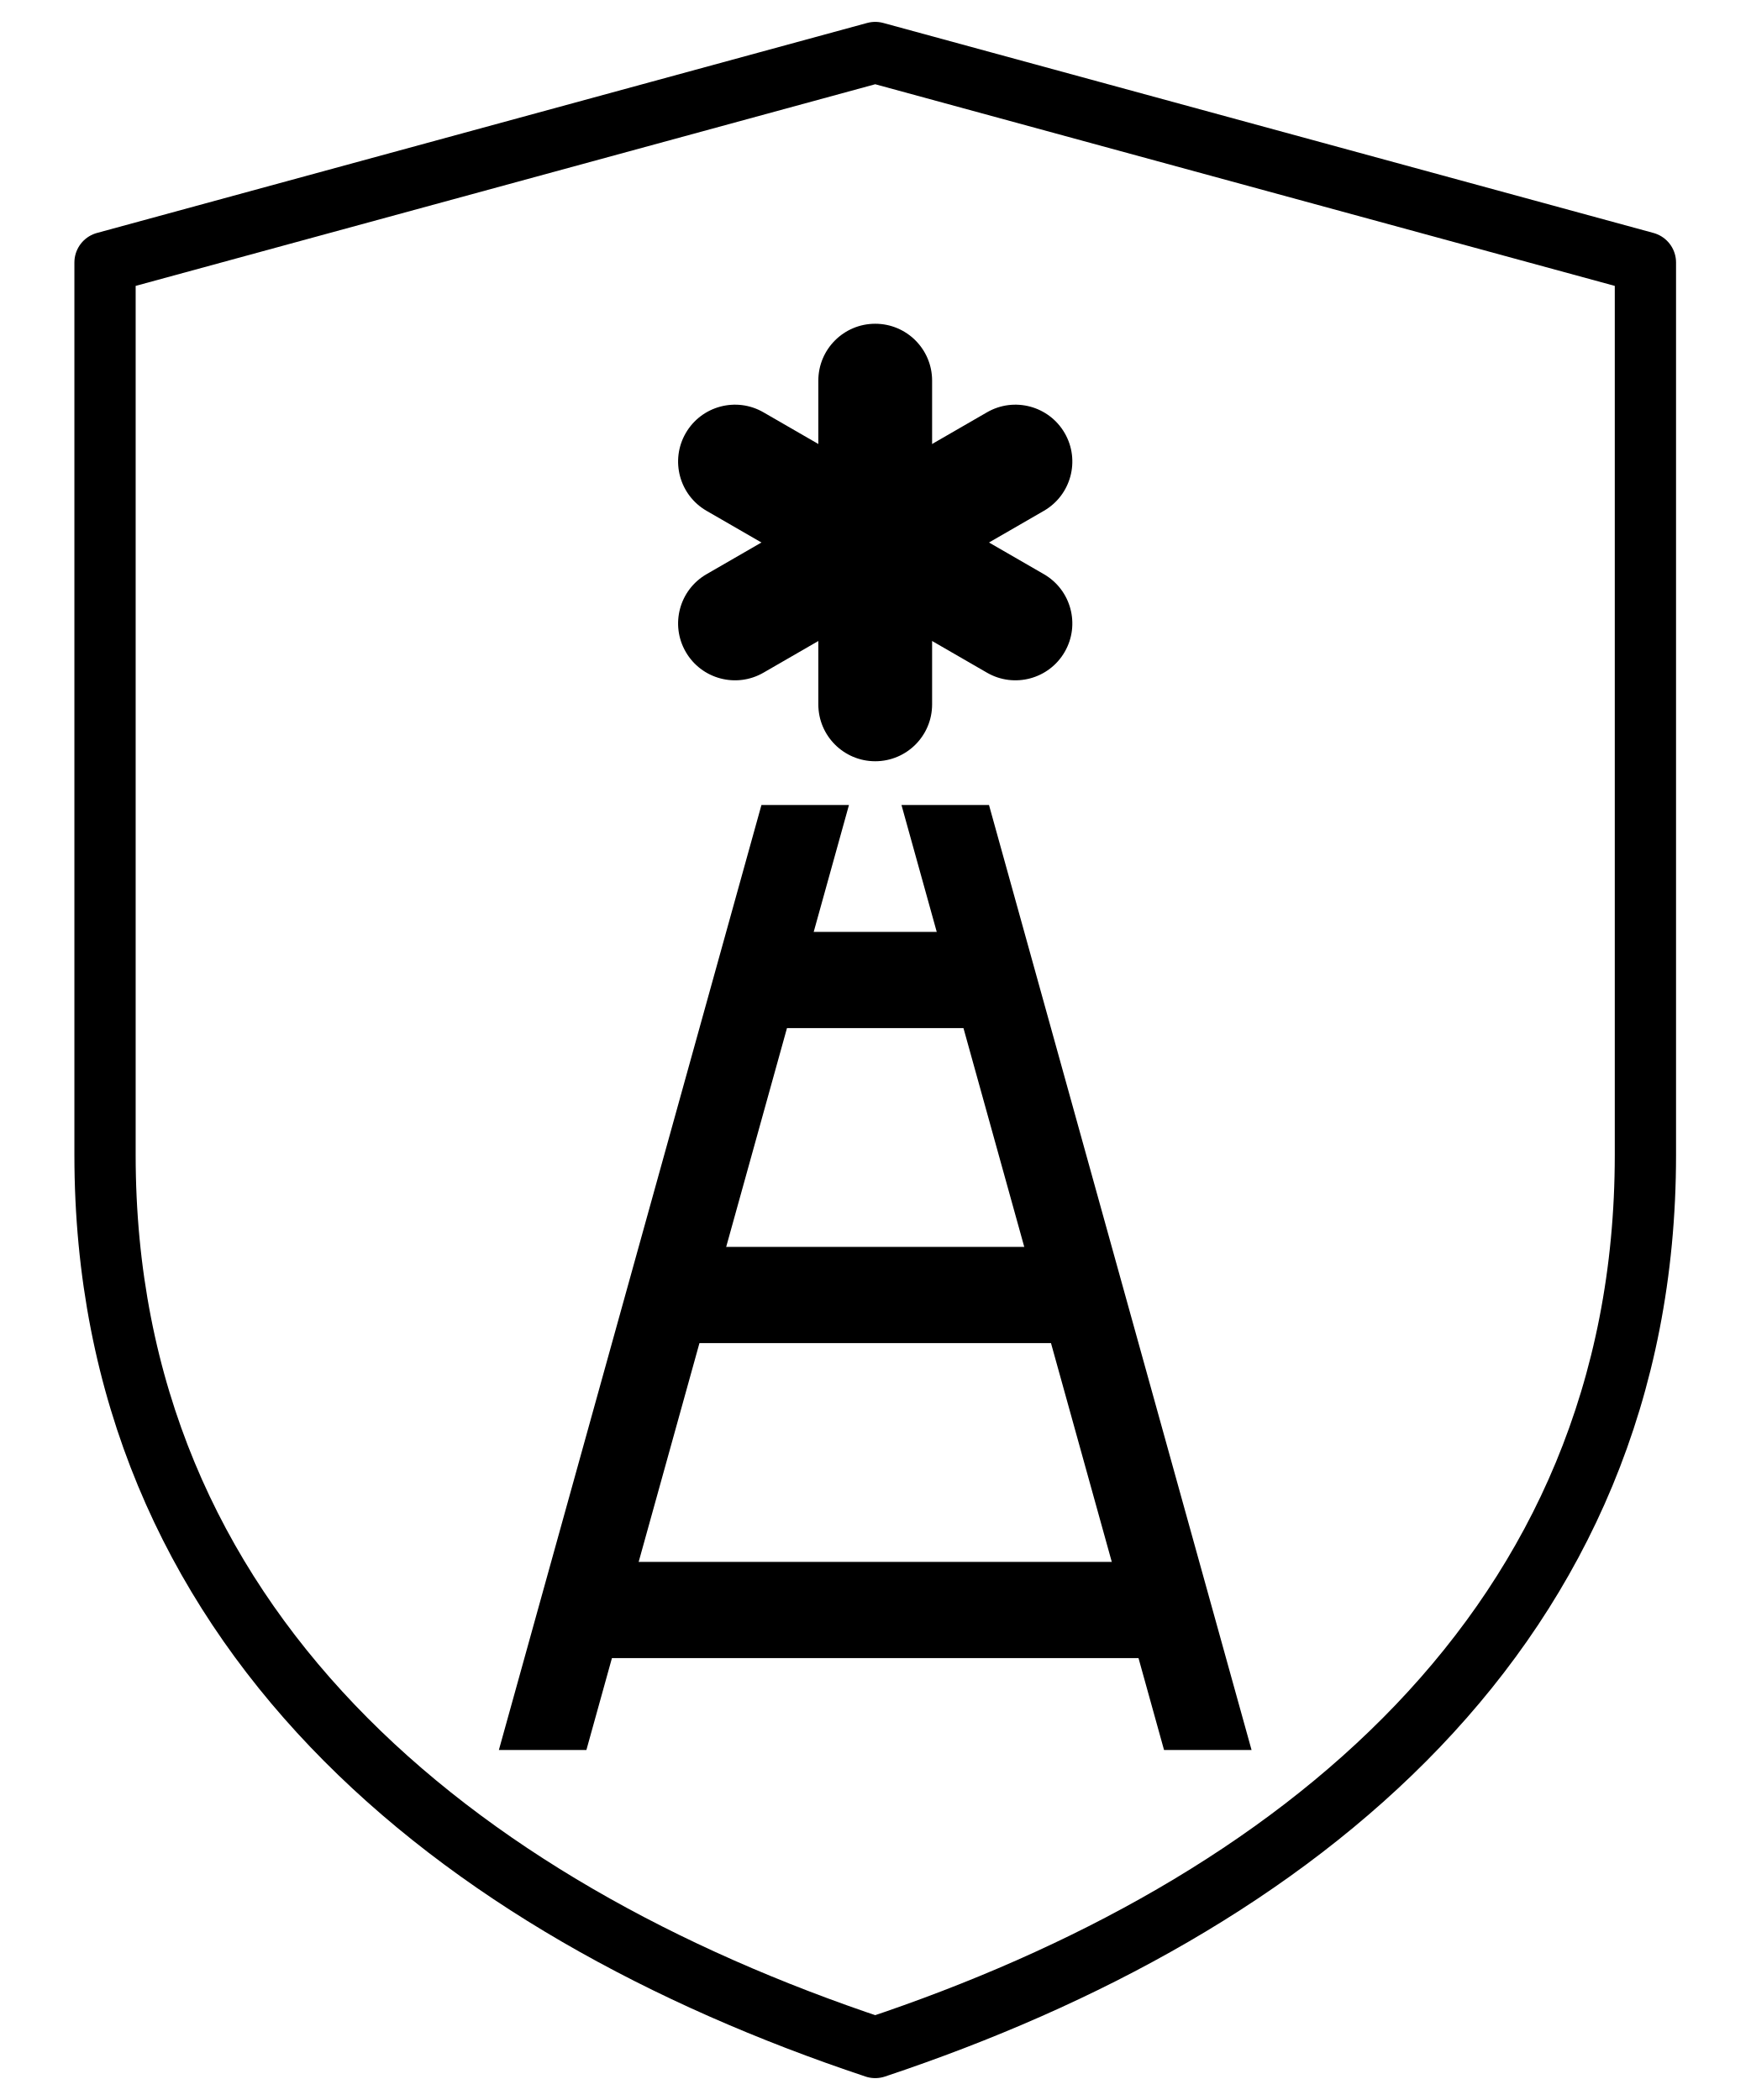
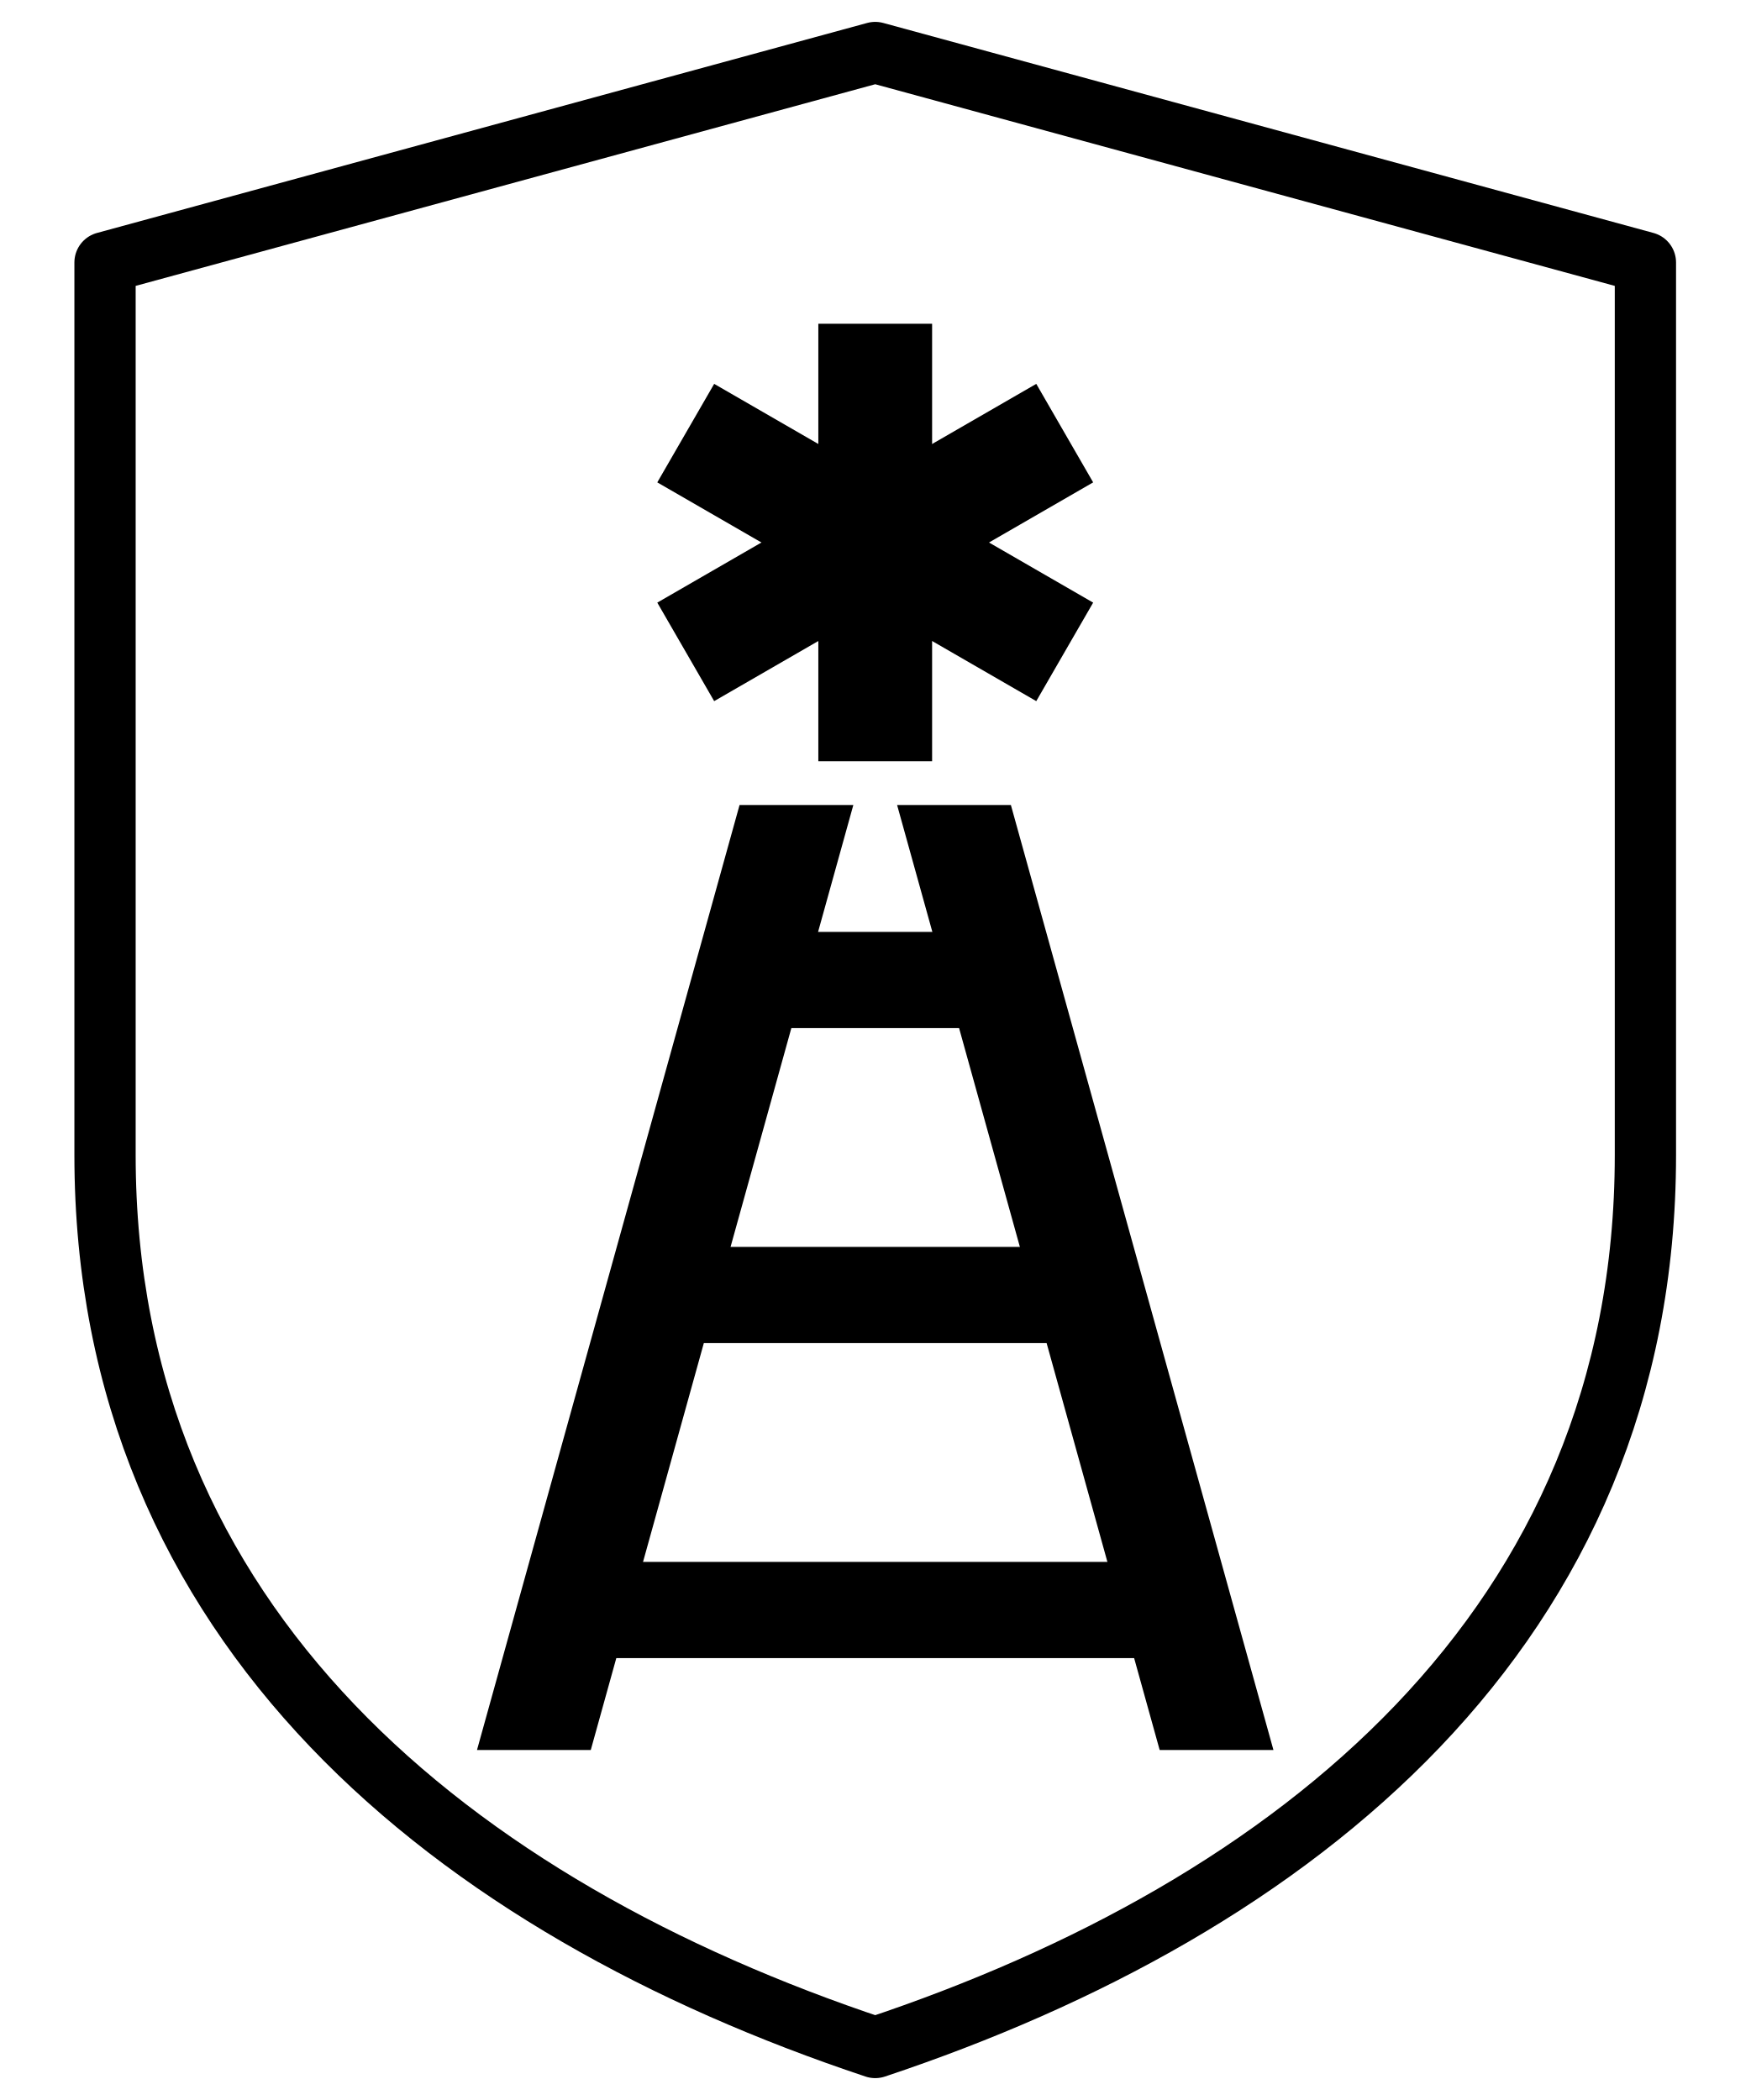
<svg xmlns="http://www.w3.org/2000/svg" viewBox="0 0 200 240" width="200" height="240" fill="currentColor" role="img" aria-labelledby="l1a-mono-title l1a-mono-desc">
  <path d="M100 6 L188 30 V132 C188 186 148 218 100 234 C52 218 12 186 12 132 V30 Z" fill="none" stroke="currentColor" stroke-width="7" stroke-linejoin="round" />
  <g>
-     <rect x="93.5" y="37" width="13" height="50" rx="6.5" />
-     <rect x="93.5" y="37" width="13" height="50" rx="6.5" transform="rotate(60 100 62)" />
-     <rect x="93.5" y="37" width="13" height="50" rx="6.5" transform="rotate(120 100 62)" />
+     <rect x="93.5" y="37" width="13" height="50" />
+     <rect x="93.5" y="37" width="13" height="50" transform="rotate(60 100 62)" />
+     <rect x="93.5" y="37" width="13" height="50" transform="rotate(120 100 62)" />
  </g>
  <g>
-     <rect x="86.45" y="106.5" width="27.1" height="11" rx="2" />
-     <rect x="76.45" y="142.5" width="47.1" height="11" rx="2" />
-     <rect x="66.45" y="178.5" width="67.1" height="11" rx="2" />
-     <polygon points="87,92 97,92 67,200 57,200" />
-     <polygon points="113,92 103,92 133,200 143,200" />
+     <rect x="85.44" y="106.5" width="29.11" height="11" rx="2" />
+     <rect x="75.44" y="142.5" width="49.11" height="11" rx="2" />
+     <rect x="65.44" y="178.5" width="69.11" height="11" rx="2" />
+     <polygon points="84.5,92 97.5,92 67.5,200 54.5,200" />
+     <polygon points="115.5,92 102.5,92 132.5,200 145.5,200" />
  </g>
</svg>
